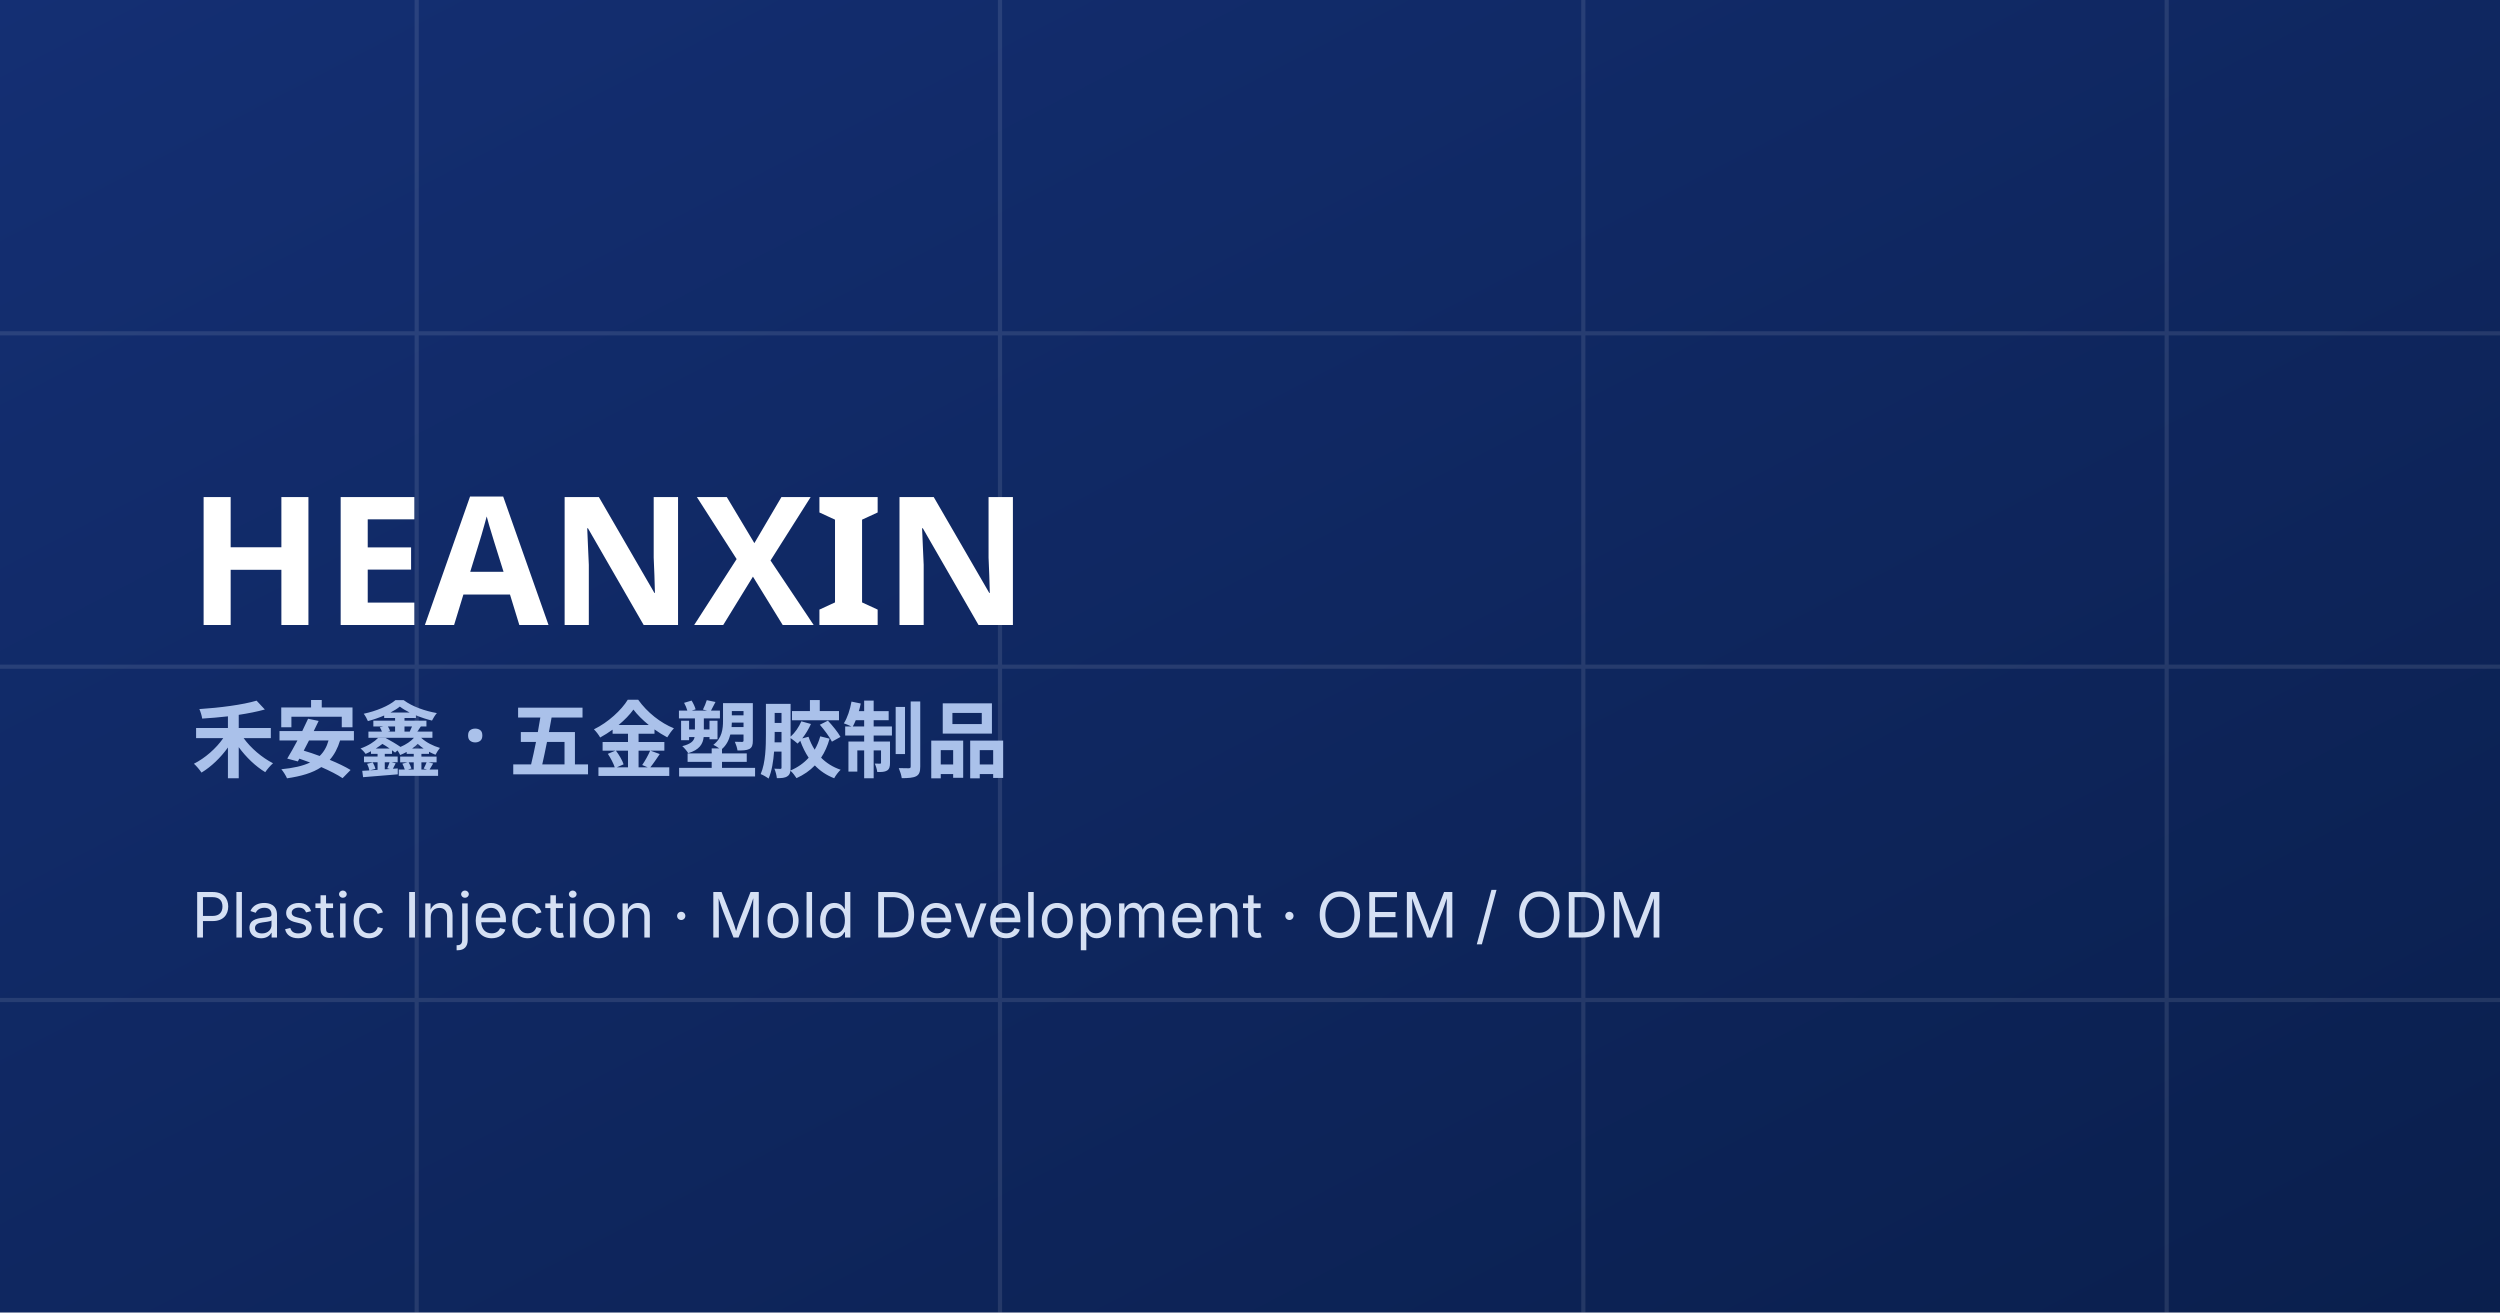
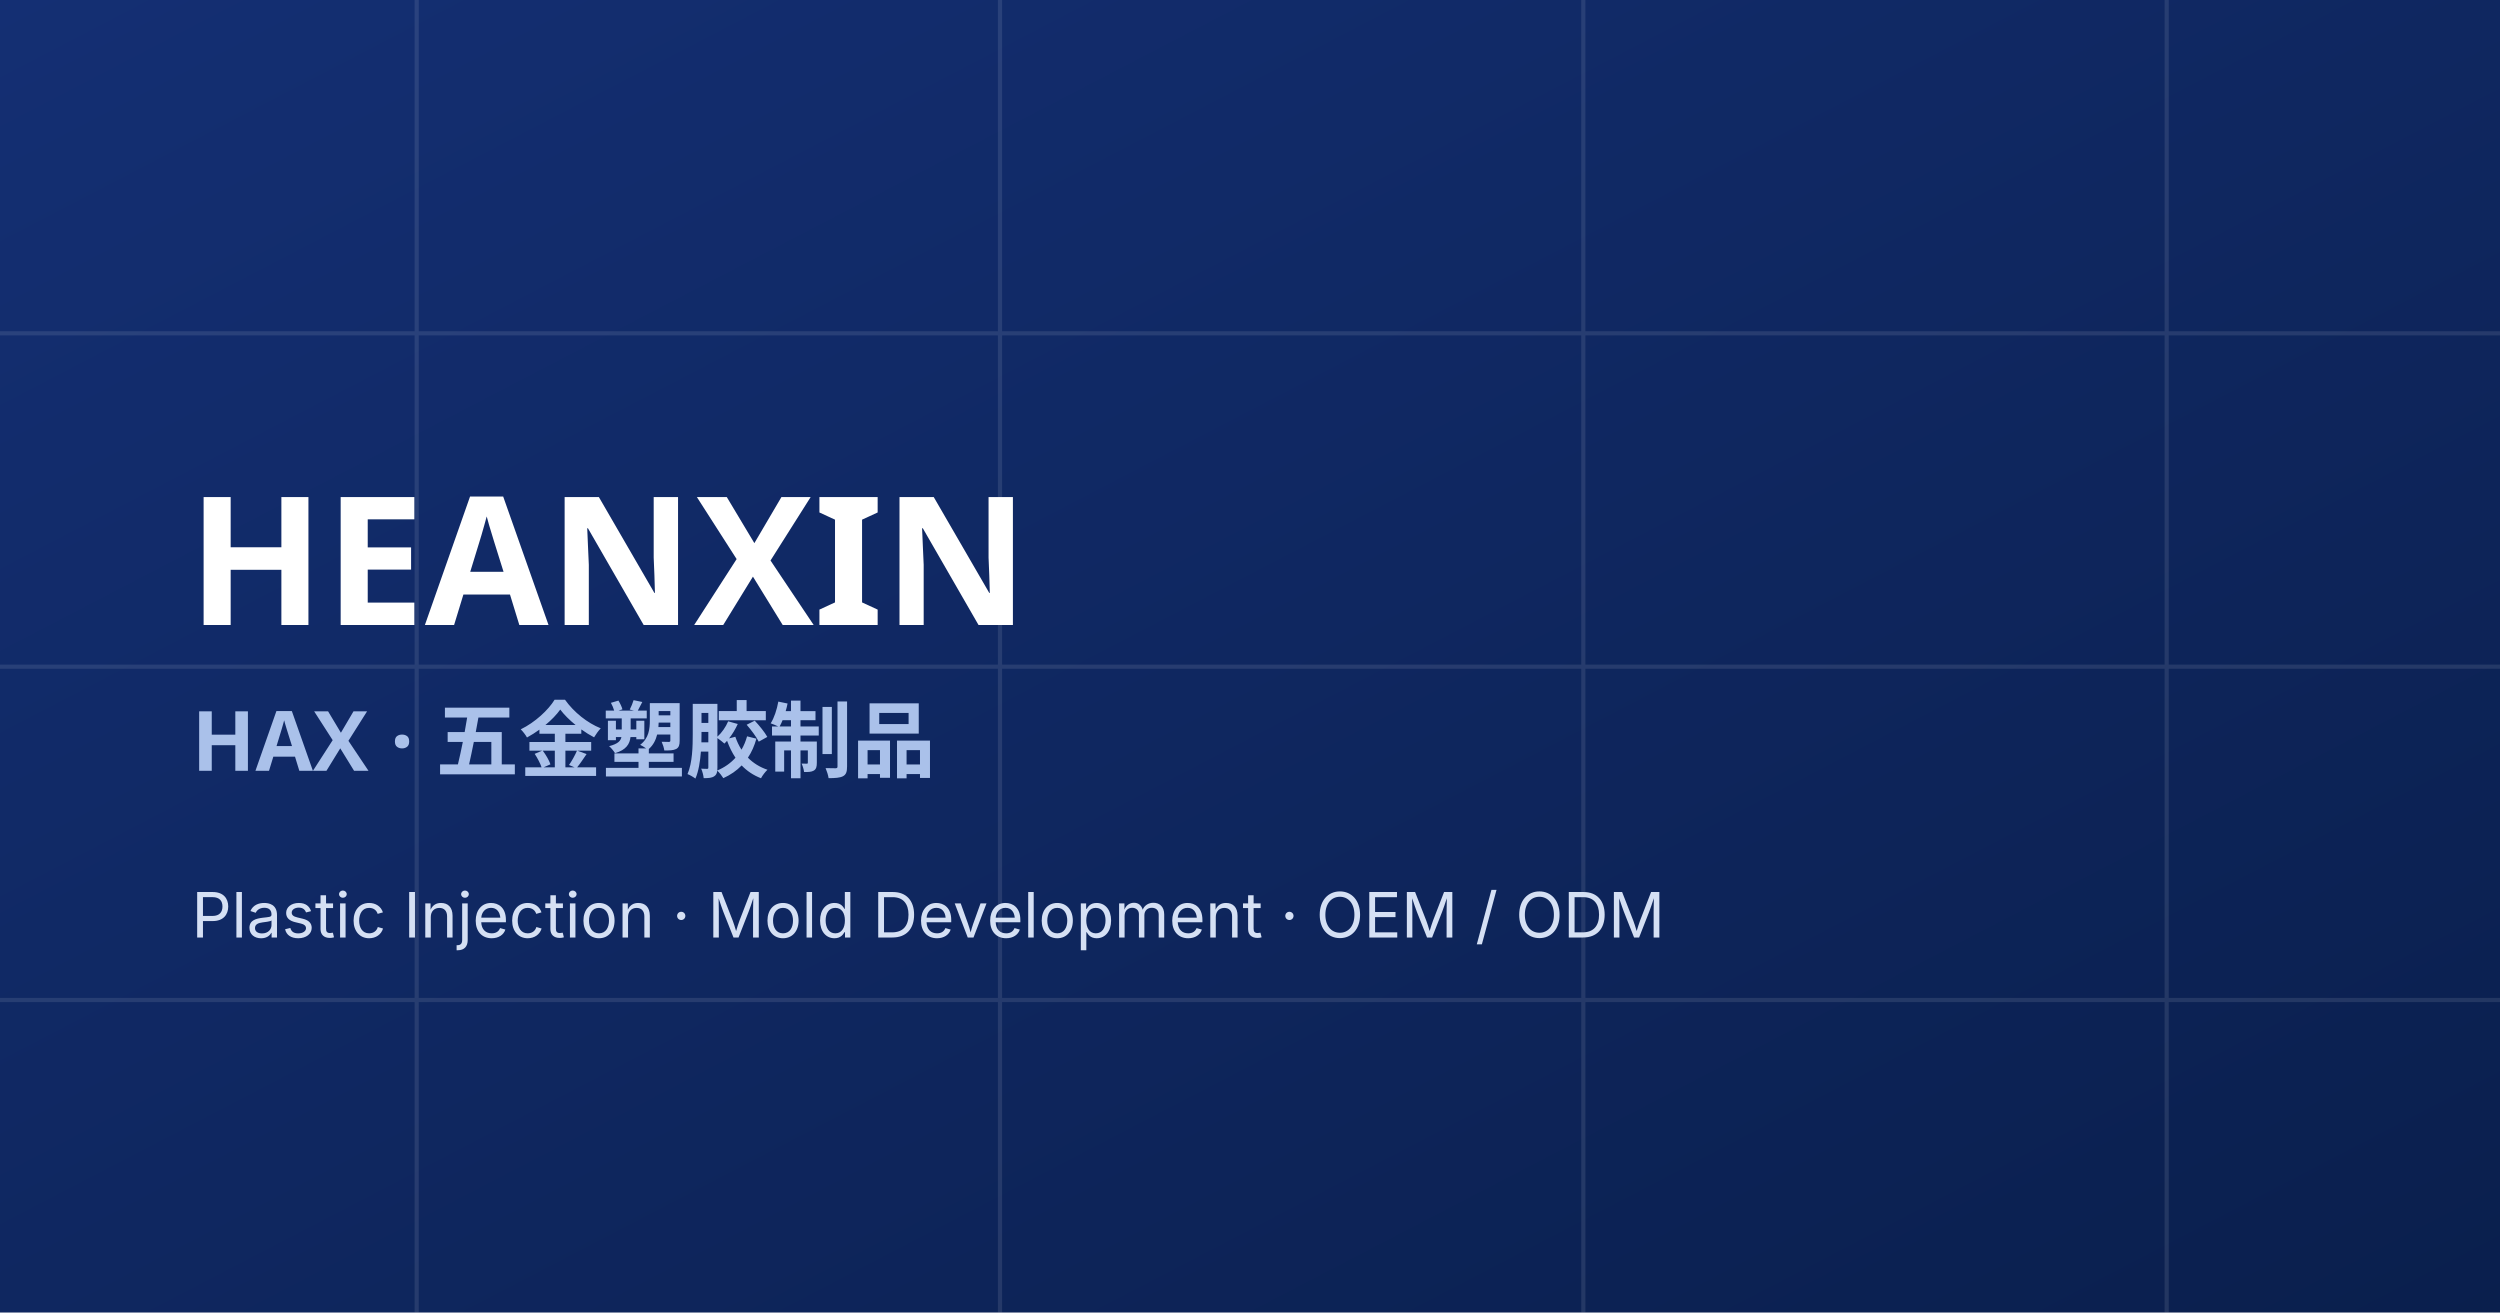
<svg xmlns="http://www.w3.org/2000/svg" viewBox="0 0 1200 630" width="1200" height="630">
  <defs>
    <linearGradient id="g" x1="0" y1="0" x2="1" y2="1">
      <stop offset="0" stop-color="#142f73" />
      <stop offset="1" stop-color="#0a1f4d" />
    </linearGradient>
  </defs>
  <rect width="1200" height="630" fill="url(#g)" />
  <g fill="none" stroke="#ffffff" stroke-opacity="0.10" stroke-width="2">
    <path d="M0 160 H1200 M0 320 H1200 M0 480 H1200 M200 0 V630 M480 0 V630 M760 0 V630 M1040 0 V630" />
  </g>
  <text x="90" y="300" font-family="'Oswald', system-ui, sans-serif" font-size="86" font-weight="700" fill="#ffffff">HEANXIN</text>
-   <text x="92" y="370" font-family="'Noto Sans SC', system-ui, sans-serif" font-size="40" font-weight="700" fill="#aac1ea">禾安鑫 · 五金塑胶制品</text>
+   <text x="92" y="370" font-family="'Noto Sans SC', system-ui, sans-serif" font-size="40" font-weight="700" fill="#aac1ea">HAX · 五金塑胶制品</text>
  <text x="92" y="450" font-family="'Inter', system-ui, sans-serif" font-size="30" fill="#d5e0f4">Plastic Injection · Mold Development · OEM / ODM</text>
</svg>
